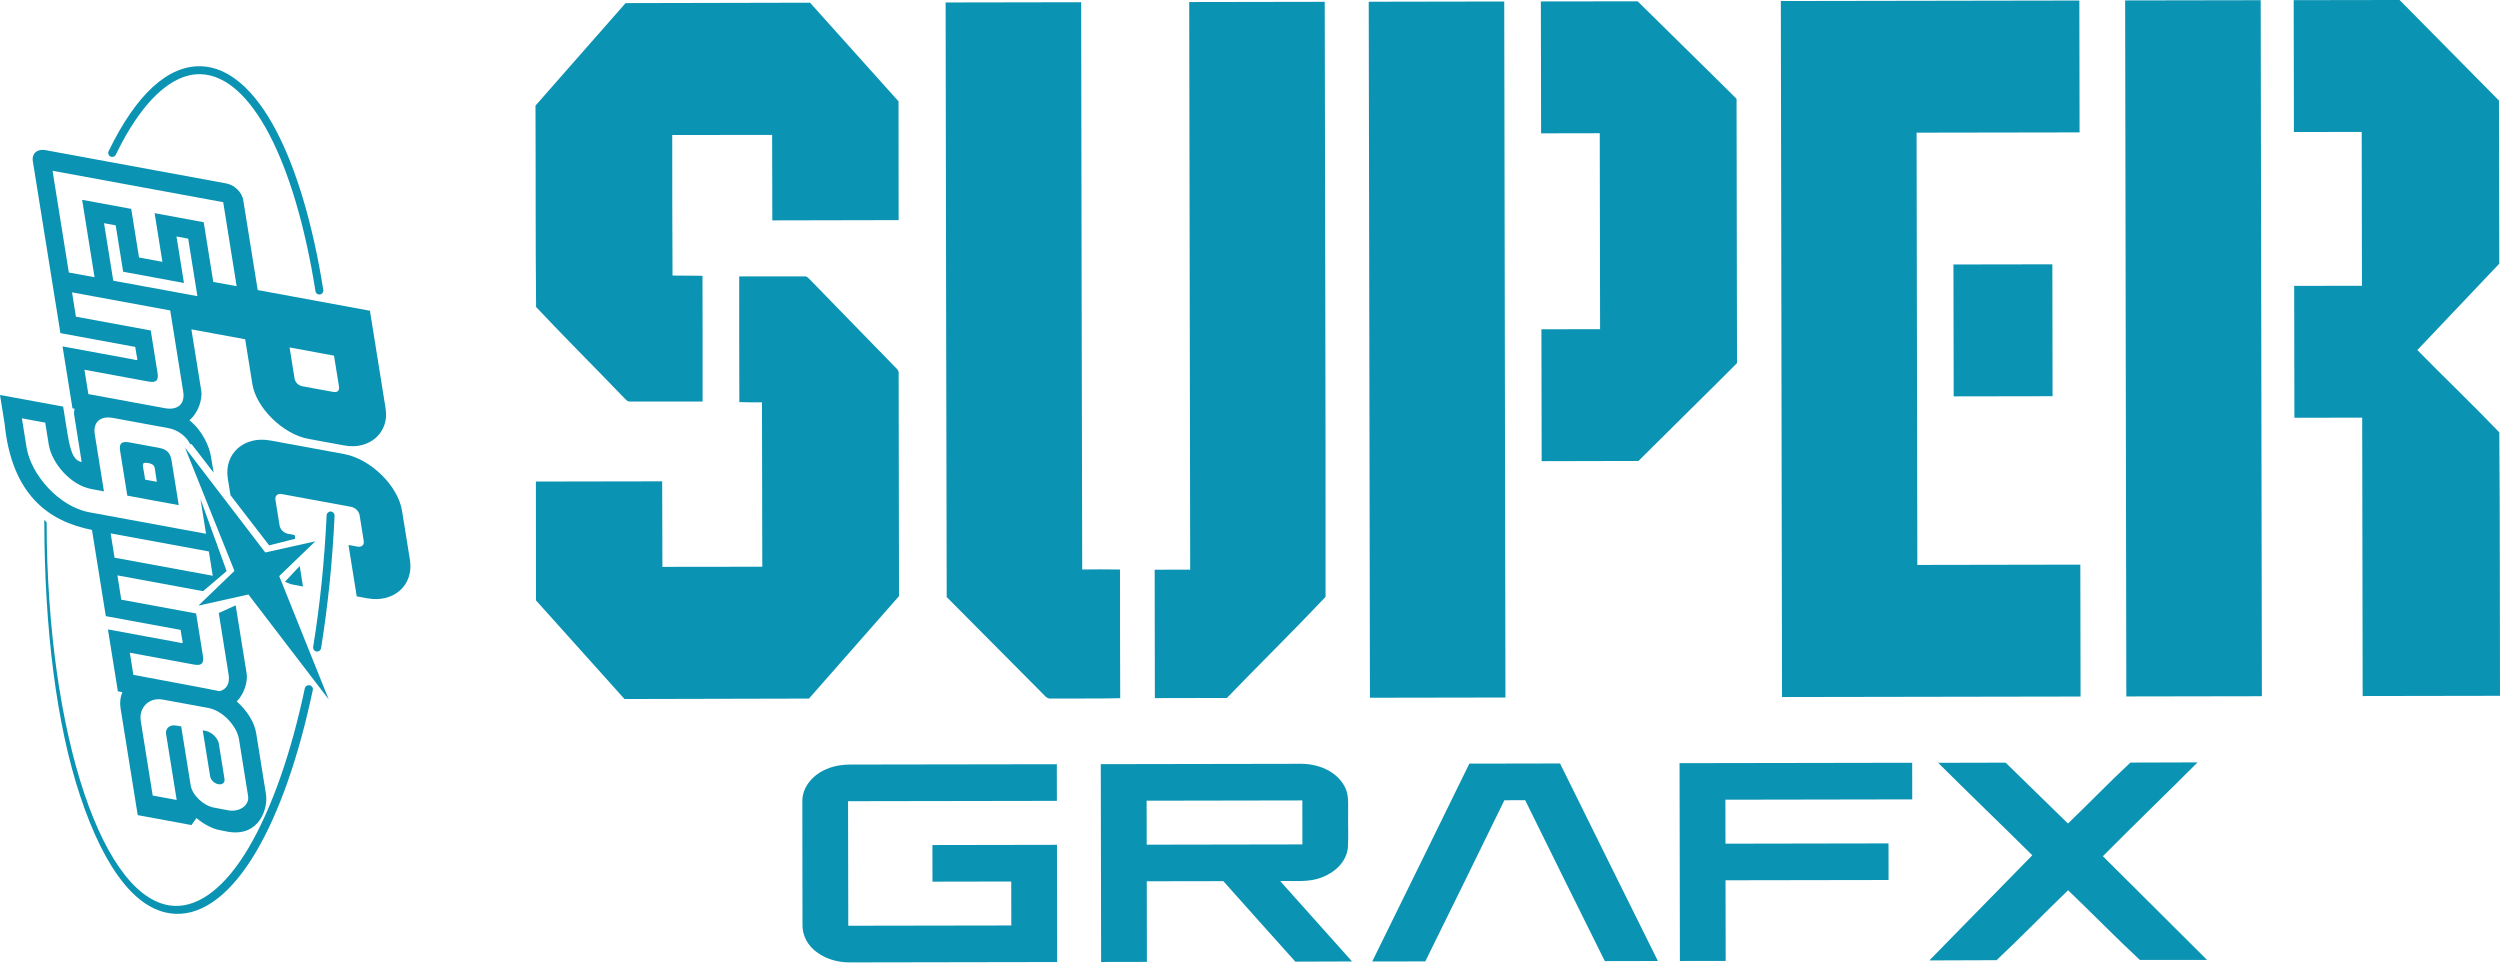
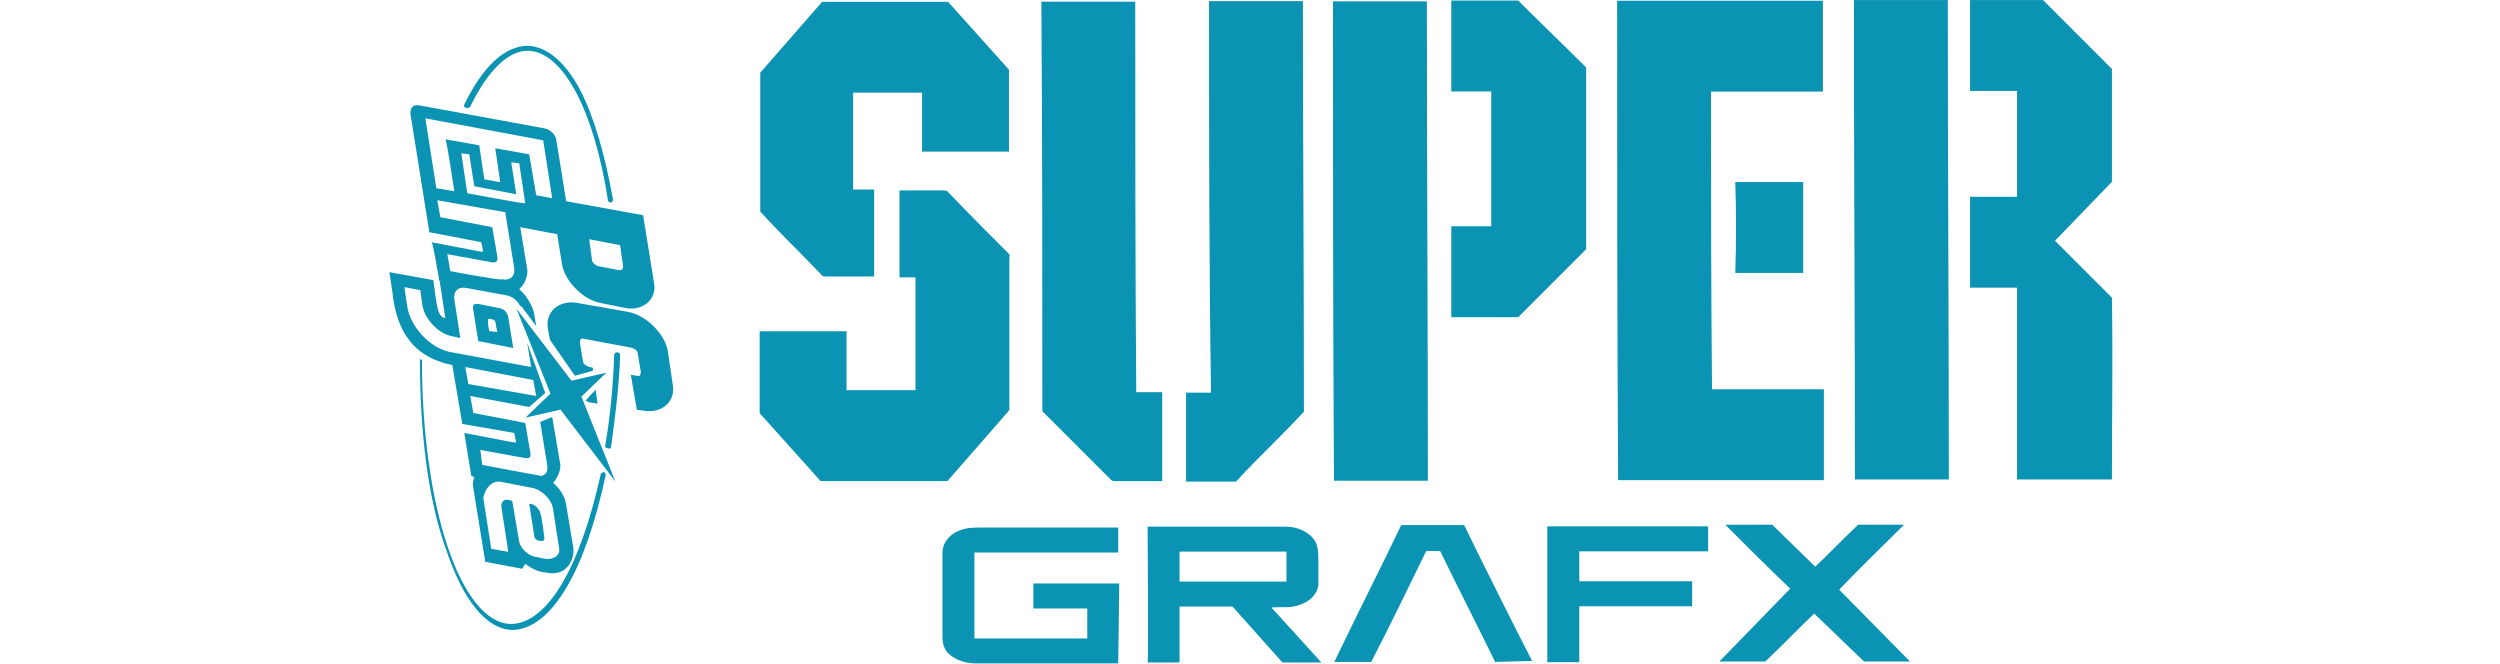
- <svg xmlns="http://www.w3.org/2000/svg" viewBox="0 0 172.51 66.41" height="66.41" width="172.51" xml:space="preserve" version="1.1" id="svg2">
-   <defs id="defs6">
-     <clipPath id="clipPath16" clipPathUnits="userSpaceOnUse">
-       <path id="path18" d="m 0,53.128 138.008,0 L 138.008,0 0,0 0,53.128 Z" />
-     </clipPath>
-   </defs>
-   <g transform="matrix(1.25,0,0,-1.25,0,66.40975)" id="g10">
-     <g id="g12">
-       <g clip-path="url(#clipPath16)" id="g14">
-         <g transform="translate(44.7168,52.9789)" id="g20">
-           <path id="path22" style="fill:#0a93b2;fill-opacity:1;fill-rule:nonzero;stroke:none" d="m 0,0 4.885,-5.447 c -0.005,-2.185 0.009,-4.371 0.006,-6.555 -2.324,-0.004 -4.65,-0.007 -6.974,-0.015 -0.003,1.575 -0.003,3.147 -0.009,4.719 -1.839,-0.001 -3.678,-0.008 -5.515,-0.007 0.001,-2.587 0.002,-5.17 0.016,-7.757 0.55,10e-4 1.101,-0.011 1.654,-0.013 0,-2.313 0.014,-4.628 0.006,-6.941 -1.34,0.009 -2.68,-0.007 -4.021,-0.002 -0.151,-0.007 -0.241,0.148 -0.344,0.236 -1.601,1.667 -3.245,3.3 -4.827,4.984 -0.036,3.704 -0.015,7.41 -0.033,11.117 l 4.973,5.658 L 0,0 Z" />
-         </g>
-         <g transform="translate(52.2605,20.1686)" id="g24">
-           <path id="path26" style="fill:#0a93b2;fill-opacity:1;fill-rule:nonzero;stroke:none" d="m 0,0 c -0.027,10.942 -0.039,21.883 -0.059,32.823 2.494,0.004 4.987,0.009 7.482,0.013 C 7.443,22.399 7.453,11.96 7.481,1.522 8.176,1.527 8.871,1.536 9.567,1.52 9.565,-0.849 9.571,-3.216 9.579,-5.583 8.307,-5.611 7.036,-5.595 5.764,-5.602 5.614,-5.626 5.499,-5.545 5.407,-5.44 L 0,0 Z" />
-         </g>
-         <g transform="translate(65.6484,53.0148)" id="g28">
-           <path id="path30" style="fill:#0a93b2;fill-opacity:1;fill-rule:nonzero;stroke:none" d="m 0,0 c 2.494,0.004 4.988,0.009 7.481,0.013 0.012,-10.949 0.055,-21.901 0.046,-32.849 -1.786,-1.889 -3.643,-3.713 -5.449,-5.581 -1.326,-0.007 -2.649,-0.006 -3.975,-0.008 -0.006,2.361 -0.012,4.723 -0.01,7.086 0.652,0.007 1.307,0.005 1.961,0.004 C 0.039,-20.89 0.018,-10.444 0,0" />
-         </g>
-         <g transform="translate(75.5585,53.0319)" id="g32">
-           <path id="path34" style="fill:#0a93b2;fill-opacity:1;fill-rule:nonzero;stroke:none" d="M 0,0 C 2.494,0.004 4.986,0.009 7.48,0.013 7.503,-12.796 7.525,-25.6 7.547,-38.409 5.052,-38.413 2.56,-38.418 0.066,-38.422 0.044,-25.613 0.022,-12.809 0,0" />
-         </g>
-         <g transform="translate(90.4033,53.0555)" id="g36">
-           <path id="path38" style="fill:#0a93b2;fill-opacity:1;fill-rule:nonzero;stroke:none" d="m 0,0 c 1.813,-1.801 3.652,-3.58 5.46,-5.383 l 0.025,-14.59 c -1.802,-1.81 -3.633,-3.594 -5.441,-5.401 -1.781,-0.007 -3.562,-0.008 -5.343,-0.012 -0.004,2.427 -0.009,4.853 -0.013,7.281 1.08,0.002 2.158,0.004 3.239,0.006 -0.007,3.605 -0.013,7.211 -0.019,10.817 -1.08,-0.002 -2.158,-0.004 -3.238,-0.006 -0.004,2.428 -0.009,4.854 -0.013,7.281 L 0,0 Z" />
-         </g>
-         <g transform="translate(98.3076,53.071)" id="g40">
-           <path id="path42" style="fill:#0a93b2;fill-opacity:1;fill-rule:nonzero;stroke:none" d="m 0,0 c 5.493,0.009 10.987,0.019 16.479,0.028 0.005,-2.426 0.009,-4.852 0.013,-7.28 -2.999,-0.005 -5.997,-0.01 -8.998,-0.015 0.014,-7.953 0.027,-15.909 0.041,-23.862 3.001,0.005 5.999,0.011 8.998,0.016 0.004,-2.428 0.008,-4.854 0.013,-7.281 C 11.053,-38.403 5.559,-38.412 0.066,-38.422 0.044,-25.613 0.022,-12.809 0,0" />
-         </g>
-         <g transform="translate(117.3143,53.1036)" id="g44">
-           <path id="path46" style="fill:#0a93b2;fill-opacity:1;fill-rule:nonzero;stroke:none" d="M 0,0 C 2.496,0.004 4.988,0.009 7.483,0.013 7.505,-12.796 7.527,-25.6 7.549,-38.409 5.054,-38.413 2.562,-38.418 0.066,-38.422 0.044,-25.613 0.022,-12.809 0,0" />
-         </g>
-         <g transform="translate(133.4452,33.8042)" id="g48">
-           <path id="path50" style="fill:#0a93b2;fill-opacity:1;fill-rule:nonzero;stroke:none" d="m 0,0 c 1.496,-1.525 3.047,-3.003 4.524,-4.544 0.041,-4.848 0.021,-9.696 0.039,-14.543 -2.528,-0.004 -5.056,-0.009 -7.582,-0.013 -0.009,5.122 -0.018,10.246 -0.026,15.368 -1.249,-0.002 -2.495,-0.004 -3.742,-0.006 -0.004,2.427 -0.008,4.853 -0.012,7.28 1.246,0.002 2.492,0.004 3.741,0.006 -0.005,2.831 -0.01,5.664 -0.014,8.494 -1.25,-0.003 -2.496,-0.005 -3.742,-0.007 -0.004,2.428 -0.008,4.854 -0.012,7.28 l 5.845,0.009 5.487,-5.552 C 4.516,10.771 4.514,7.769 4.523,4.768 L 0,0 Z" />
-         </g>
-         <g transform="translate(107.8365,38.5277)" id="g52">
-           <path id="path54" style="fill:#0a93b2;fill-opacity:1;fill-rule:nonzero;stroke:none" d="M 0,0 C 1.82,0.003 3.64,0.006 5.46,0.009 5.464,-2.418 5.468,-4.844 5.472,-7.272 3.652,-7.275 1.833,-7.278 0.013,-7.281 0.008,-4.853 0.004,-2.428 0,0" />
-         </g>
-         <g transform="translate(44.6569,14.5637)" id="g56">
-           <path id="path58" style="fill:#0a93b2;fill-opacity:1;fill-rule:nonzero;stroke:none" d="m 0,0 -10.183,-0.024 -4.886,5.445 c 0.004,2.188 -0.009,4.372 -0.005,6.56 2.324,0.002 4.649,0.005 6.972,0.012 0.007,-1.574 0.006,-3.148 0.012,-4.721 1.837,0.002 3.676,0.01 5.514,0.007 l -0.018,9.074 c -0.416,-0.001 -0.834,0 -1.249,0.014 -0.003,2.313 -0.014,4.625 -0.007,6.94 1.205,-0.008 2.411,0.007 3.615,-10e-4 0.129,0.016 0.208,-0.111 0.296,-0.182 C 1.653,21.481 3.252,19.847 4.846,18.208 4.933,18.127 4.967,18.027 4.951,17.907 4.958,13.823 4.963,9.739 4.972,5.657 L 0,0 Z" />
-         </g>
-         <g transform="translate(58.3586,0.0198)" id="g60">
-           <path id="path62" style="fill:#0a93b2;fill-opacity:1;fill-rule:nonzero;stroke:none" d="m 0,0 c -3.809,-0.007 -7.617,-0.013 -11.428,-0.02 -0.749,-0.008 -1.523,0.231 -2.069,0.758 -0.366,0.349 -0.58,0.847 -0.561,1.354 -0.002,2.264 -0.012,4.526 -0.008,6.789 -0.006,0.817 0.628,1.492 1.355,1.779 0.524,0.233 1.107,0.253 1.671,0.243 3.674,0.003 7.348,0.013 11.021,0.017 0.001,-0.672 0.003,-1.348 0.004,-2.022 C -3.858,8.892 -7.7,8.885 -11.543,8.879 c 0.004,-2.291 0.008,-4.584 0.012,-6.875 3.001,0.005 6,0.01 9,0.015 -10e-4,0.809 -0.003,1.617 -0.004,2.427 -1.449,-0.003 -2.9,-0.005 -4.348,-0.008 -0.001,0.675 -0.002,1.348 -0.003,2.021 2.291,0.004 4.583,0.008 6.875,0.012 L 0,0 Z" />
-         </g>
-         <g transform="translate(63.2974,8.9267)" id="g64">
-           <path id="path66" style="fill:#0a93b2;fill-opacity:1;fill-rule:nonzero;stroke:none" d="m 0,0 c 0.001,-0.808 0.003,-1.619 0.004,-2.428 2.864,0.005 5.73,0.01 8.595,0.015 C 8.598,-1.604 8.596,-0.793 8.595,0.015 5.729,0.01 2.864,0.005 0,0 M -2.531,2.017 C 1.144,2.023 4.821,2.03 8.496,2.036 9.423,2.048 10.442,1.663 10.912,0.818 11.182,0.363 11.115,-0.183 11.123,-0.69 11.113,-1.326 11.149,-1.964 11.11,-2.6 11.031,-3.37 10.395,-3.956 9.704,-4.22 8.963,-4.525 8.15,-4.412 7.372,-4.436 L 11.339,-8.874 8.21,-8.885 c -1.327,1.48 -2.654,2.957 -3.974,4.444 l -4.228,-0.007 0.007,-4.45 -2.527,-0.005 -0.019,10.92 z" />
-         </g>
-         <g transform="translate(88.5909,0.0718)" id="g68">
-           <path id="path70" style="fill:#0a93b2;fill-opacity:1;fill-rule:nonzero;stroke:none" d="M 0,0 C -1.466,2.961 -2.942,5.916 -4.396,8.882 L -5.544,8.88 C -6.987,5.909 -8.454,2.949 -9.91,-0.017 l -2.93,-0.004 c 1.787,3.643 3.584,7.277 5.362,10.922 l 5.006,0.009 C -0.68,7.27 1.131,3.643 2.93,0.006 L 0,0 Z" />
-         </g>
-         <g transform="translate(92.7168,10.9988)" id="g72">
-           <path id="path74" style="fill:#0a93b2;fill-opacity:1;fill-rule:nonzero;stroke:none" d="m 0,0 c 4.281,0.007 8.561,0.015 12.842,0.022 10e-4,-0.675 0.002,-1.348 0.003,-2.021 -3.437,-0.006 -6.877,-0.012 -10.314,-0.018 10e-4,-0.808 0.003,-1.619 0.004,-2.428 3.001,0.005 6,0.01 9,0.016 10e-4,-0.673 0.002,-1.346 0.003,-2.021 -3,-0.005 -5.999,-0.01 -9,-0.015 C 2.541,-7.949 2.544,-9.43 2.546,-10.916 1.704,-10.917 0.862,-10.918 0.019,-10.92 0.013,-7.279 0.006,-3.641 0,0" />
-         </g>
-         <g transform="translate(121.837,0.1357)" id="g76">
-           <path id="path78" style="fill:#0a93b2;fill-opacity:1;fill-rule:nonzero;stroke:none" d="m 0,0 -3.711,0.001 c -1.346,1.253 -2.633,2.575 -3.962,3.848 -1.324,-1.278 -2.606,-2.604 -3.948,-3.862 l -3.709,-0.013 5.682,5.804 c -1.724,1.708 -3.475,3.391 -5.196,5.104 l 3.724,0.009 3.441,-3.36 c 1.16,1.109 2.271,2.272 3.446,3.364 l 3.706,0.011 C -2.254,9.167 -4.028,7.47 -5.752,5.727 L 0,0 Z" />
-         </g>
-         <g transform="translate(5.9731,44.6838)" id="g80">
-           <path id="path82" style="fill:#0a93b2;fill-opacity:1;fill-rule:nonzero;stroke:none" d="M 0,0 C 0,0.032 0.008,0.066 0.023,0.096 1.538,3.233 3.31,4.855 5.144,4.786 6.653,4.729 8.082,3.498 9.273,1.23 c 1.131,-2.156 2.031,-5.195 2.601,-8.792 0.02,-0.118 -0.063,-0.231 -0.183,-0.25 -0.119,-0.02 -0.232,0.062 -0.249,0.182 C 10.284,-0.345 7.864,4.244 5.127,4.347 3.506,4.407 1.831,2.831 0.42,-0.095 0.366,-0.204 0.235,-0.249 0.125,-0.197 0.047,-0.159 0,-0.081 0,0" />
-         </g>
-         <g transform="translate(17.2877,17.378)" id="g84">
-           <path id="path86" style="fill:#0a93b2;fill-opacity:1;fill-rule:nonzero;stroke:none" d="M 0,0 C 0,0.014 0,0.024 0,0.037 0.377,2.353 0.627,4.799 0.743,7.302 0.747,7.424 0.85,7.517 0.972,7.513 1.094,7.507 1.186,7.401 1.182,7.282 1.066,4.762 0.814,2.299 0.436,-0.033 0.416,-0.154 0.303,-0.235 0.182,-0.216 0.076,-0.198 0,-0.104 0,0" />
-         </g>
-         <g transform="translate(2.4467,24.2714)" id="g88">
-           <path id="path90" style="fill:#0a93b2;fill-opacity:1;fill-rule:nonzero;stroke:none" d="m 0,0 c 0,0.062 0,0.122 0,0.185 -0.001,0.12 -0.001,0.218 -0.001,0.218 0,0 0,-0.099 0.001,-0.219 L 0,0.183 C 0,0.122 0.128,0.061 0.128,0 c 0.02,-11.761 3.157,-21.036 7.086,-21.152 1.376,-0.039 2.802,1.068 4.06,3.202 1.257,2.127 2.339,5.173 3.106,8.808 0.024,0.12 0.148,0.195 0.267,0.17 0.118,-0.024 0.198,-0.141 0.174,-0.259 -0.774,-3.683 -1.858,-6.776 -3.136,-8.942 -1.348,-2.282 -2.875,-3.464 -4.419,-3.417 -2.09,0.061 -3.908,2.365 -5.282,6.489 C 0.655,-11.114 0.01,-5.758 0,0" />
-         </g>
-         <g transform="translate(13.7124,20.3103)" id="g92">
-           <path id="path94" style="fill:#0a93b2;fill-opacity:1;fill-rule:nonzero;stroke:none" d="M 0,0 4.433,-5.792 1.701,1.015 3.691,2.934 0.931,2.32 -3.502,8.112 -0.77,1.303 -2.761,-0.614 0,0 Z" />
-         </g>
-         <g transform="translate(15.9858,33.9481)" id="g96">
-           <path id="path98" style="fill:#0a93b2;fill-opacity:1;fill-rule:nonzero;stroke:none" d="M 0,0 2.452,-0.453 2.728,-2.16 C 2.764,-2.385 2.637,-2.5 2.4,-2.454 L 0.72,-2.146 C 0.484,-2.103 0.312,-1.932 0.274,-1.711 L 0,0 Z m -6.989,-19.442 2.508,-0.46 c 0.792,-0.147 1.571,-0.999 1.688,-1.724 l 0.503,-3.14 c 0.085,-0.527 -0.506,-0.897 -1.084,-0.789 l -0.806,0.153 c -0.579,0.107 -1.196,0.696 -1.279,1.224 l -0.525,3.26 -0.293,0.046 c -0.332,0.062 -0.591,-0.16 -0.541,-0.465 l 0.586,-3.644 -1.325,0.244 -0.657,4.11 c -0.117,0.725 0.43,1.331 1.225,1.185 m 2.538,8.149 0.209,-1.311 -5.42,0.997 -0.215,1.342 5.42,-0.997 0.006,-0.031 z m -6.658,8.718 -0.215,1.344 3.521,-0.649 c 0.439,-0.082 0.582,0.053 0.513,0.477 l -0.374,2.34 -4.13,0.76 -0.215,1.343 5.419,-0.998 0.006,-0.032 0.713,-4.454 c 0.11,-0.673 -0.298,-1.04 -1.011,-0.91 l -4.227,0.779 z m 0.343,6.451 -1.42,0.261 -0.899,5.615 9.421,-1.733 0.742,-4.638 -1.291,0.236 -0.527,3.295 -2.711,0.5 0.431,-2.686 -1.291,0.238 -0.431,2.685 -2.71,0.5 0.686,-4.273 z m 1.032,-0.191 -0.509,3.174 0.644,-0.119 0.412,-2.561 3.356,-0.62 -0.412,2.564 0.647,-0.118 0.507,-3.174 -4.645,0.854 z m -2.251,-7.047 0.114,-0.02 c -0.008,-0.088 -0.041,-0.204 -0.025,-0.306 l 0.418,-2.638 c -0.527,0.096 -0.659,0.792 -0.829,1.853 l -0.193,1.208 -3.486,0.641 0.255,-1.588 c 0.391,-3.905 2.413,-5.39 4.823,-5.862 l 0.763,-4.759 4.129,-0.76 0.063,-0.388 c 0.067,-0.424 0.145,-0.362 -0.296,-0.281 l -3.779,0.696 0.549,-3.417 0.25,-0.046 c -0.113,-0.259 -0.153,-0.559 -0.103,-0.88 l 0.949,-5.909 2.968,-0.547 0.273,0.385 c 0.393,-0.332 0.873,-0.591 1.278,-0.664 l 0.469,-0.093 c 1.748,-0.292 2.212,1.322 2.094,2.059 l -0.544,3.393 c -0.098,0.6 -0.517,1.26 -1.072,1.742 0.44,0.446 0.611,1.132 0.548,1.531 l -0.607,3.775 -0.933,-0.424 0.544,-3.404 c 0.079,-0.491 -0.117,-0.819 -0.505,-0.911 -0.102,0.036 -4.753,0.902 -4.753,0.902 l -0.196,1.221 3.521,-0.649 c 0.44,-0.082 0.582,0.05 0.514,0.476 l -0.376,2.34 -4.131,0.761 -0.213,1.342 4.728,-0.872 1.301,1.108 -1.444,3.978 0.302,-1.887 0.004,-0.03 -6.452,1.188 c -1.641,0.303 -3.21,2.048 -3.459,3.6 l -0.253,1.585 1.288,-0.238 0.194,-1.207 c 0.173,-1.062 1.236,-2.254 2.347,-2.457 l 0.7,-0.131 -0.505,3.144 c -0.109,0.675 0.3,1.042 1.013,0.909 l 3.035,-0.558 c 0.538,-0.099 0.987,-0.435 1.219,-0.885 l 0.081,-0.006 1.216,-1.575 -0.158,0.921 c -0.077,0.488 -0.447,1.398 -1.183,1.975 0.519,0.437 0.724,1.201 0.654,1.632 L -5.42,0.997 -2.451,0.451 -2.055,-2.02 c 0.211,-1.317 1.694,-2.769 3.085,-3.026 l 1.999,-0.367 c 1.392,-0.257 2.484,0.722 2.273,2.037 L 4.436,2.026 -1.76,3.167 -2.559,8.139 c -0.067,0.422 -0.482,0.829 -0.927,0.913 l -10.003,1.842 c -0.445,0.08 -0.752,-0.194 -0.684,-0.615 l 1.522,-9.489 4.131,-0.761 0.062,-0.387 c 0.068,-0.426 0.145,-0.362 -0.297,-0.28 l -3.778,0.695 0.548,-3.419 z m 7.347,-17.805 -0.156,0.03 0.409,-2.541 c 0.031,-0.201 0.235,-0.394 0.454,-0.434 0.219,-0.041 0.371,0.088 0.338,0.29 l -0.104,0.653 -0.167,1.039 -0.042,0.263 c -0.05,0.304 -0.397,0.64 -0.732,0.7 m -2.579,15.626 -1.62,0.298 c -0.441,0.081 -0.585,-0.053 -0.516,-0.479 l 0.395,-2.46 2.839,-0.523 -0.396,2.461 c -0.067,0.426 -0.261,0.621 -0.702,0.703 m -0.589,-0.84 c 0.409,-0.081 0.351,-0.234 0.417,-0.649 l 0.062,-0.387 -0.647,0.12 -0.061,0.386 c -0.066,0.416 -0.177,0.598 0.229,0.53" />
-         </g>
-         <g transform="translate(14.8581,23.0213)" id="g100">
-           <path id="path102" style="fill:#0a93b2;fill-opacity:1;fill-rule:nonzero;stroke:none" d="M 0,0 1.437,0.364 1.412,0.569 1.058,0.634 C 0.812,0.678 0.611,0.877 0.574,1.107 L 0.348,2.511 c -0.036,0.233 0.11,0.366 0.356,0.32 L 4.513,2.13 C 4.756,2.086 4.957,1.888 4.995,1.656 L 5.22,0.252 C 5.259,0.021 5.11,-0.111 4.865,-0.067 L 4.38,0.023 4.835,-2.816 5.416,-2.921 c 1.464,-0.27 2.576,0.728 2.356,2.113 L 7.336,1.908 C 7.113,3.292 5.603,4.772 4.139,5.041 L 0.074,5.789 C -1.393,6.06 -2.502,5.062 -2.282,3.677 L -2.134,2.77 0,0 Z" />
-         </g>
-         <g transform="translate(15.7287,21.0101)" id="g104">
-           <path id="path106" style="fill:#0a93b2;fill-opacity:1;fill-rule:nonzero;stroke:none" d="M 0,0 C 0.199,-0.073 0.276,-0.124 0.481,-0.162 L 0.997,-0.258 0.816,0.873 0,0 Z" />
-         </g>
-       </g>
+ <svg xmlns="http://www.w3.org/2000/svg" version="1.1" baseProfile="tiny" id="svg2" x="0px" y="0px" viewBox="-101.7 363.6 250.3 66.4" xml:space="preserve">
+   <rect x="-362.7" y="727.2" fill="none" width="172.5" height="66.4" />
+   <g id="g14">
+     <g id="g20" transform="translate(44.7168,52.9789)">
+       <path id="path22" fill="#0A93B2" d="M-51.5,310.8l6.1,6.8c0,2.7,0,5.5,0,8.2c-2.9,0-5.8,0-8.7,0c0-2,0-3.9,0-5.9    c-2.3,0-4.6,0-6.9,0c0,3.2,0,6.5,0,9.7c0.7,0,1.4,0,2.1,0c0,2.9,0,5.8,0,8.7c-1.7,0-3.3,0-5,0c-0.2,0-0.3-0.2-0.4-0.3    c-2-2.1-4.1-4.1-6-6.2c0-4.6,0-9.3,0-13.9l6.2-7.1L-51.5,310.8z" />
+     </g>
+     <g id="g24" transform="translate(52.2605,20.1686)">
+       <path id="path26" fill="#0A93B2" d="M-49.6,384.6c0-13.7,0-27.4-0.1-41c3.1,0,6.2,0,9.4,0c0,13,0,26.1,0.1,39.1c0.9,0,1.7,0,2.6,0    c0,3,0,5.9,0,8.9c-1.6,0-3.2,0-4.8,0c-0.2,0-0.3-0.1-0.4-0.2L-49.6,384.6z" />
+     </g>
+     <g id="g28" transform="translate(65.6484,53.0148)">
+       <path id="path30" fill="#0A93B2" d="M-46.3,310.7c3.1,0,6.2,0,9.4,0c0,13.7,0.1,27.4,0.1,41.1c-2.2,2.4-4.6,4.6-6.8,7    c-1.7,0-3.3,0-5,0c0-3,0-5.9,0-8.9c0.8,0,1.6,0,2.5,0C-46.3,336.8-46.3,323.8-46.3,310.7" />
+     </g>
+     <g id="g32" transform="translate(75.5585,53.0319)">
+       <path id="path34" fill="#0A93B2" d="M-43.8,310.7c3.1,0,6.2,0,9.4,0c0,16,0.1,32,0.1,48c-3.1,0-6.2,0-9.4,0    C-43.8,342.7-43.8,326.7-43.8,310.7" />
+     </g>
+     <g id="g36" transform="translate(90.4033,53.0555)">
+       <path id="path38" fill="#0A93B2" d="M-40.1,310.6c2.3,2.3,4.6,4.5,6.8,6.7v18.2c-2.3,2.3-4.5,4.5-6.8,6.8c-2.2,0-4.5,0-6.7,0    c0-3,0-6.1,0-9.1c1.4,0,2.7,0,4,0c0-4.5,0-9,0-13.5c-1.4,0-2.7,0-4,0c0-3,0-6.1,0-9.1H-40.1z" />
+     </g>
+     <g id="g40" transform="translate(98.3076,53.071)">
+       <path id="path42" fill="#0A93B2" d="M-38.1,310.6c6.9,0,13.7,0,20.6,0c0,3,0,6.1,0,9.1c-3.7,0-7.5,0-11.2,0c0,9.9,0,19.9,0.1,29.8    c3.8,0,7.5,0,11.2,0c0,3,0,6.1,0,9.1c-6.9,0-13.7,0-20.6,0C-38.1,342.6-38.1,326.6-38.1,310.6" />
+     </g>
+     <g id="g44" transform="translate(117.3143,53.1036)">
+       <path id="path46" fill="#0A93B2" d="M-33.4,310.5c3.1,0,6.2,0,9.4,0c0,16,0.1,32,0.1,48c-3.1,0-6.2,0-9.4,0    C-33.3,342.5-33.4,326.5-33.4,310.5" />
+     </g>
+     <g id="g48" transform="translate(133.4452,33.8042)">
+       <path id="path50" fill="#0A93B2" d="M-29.4,353.9c1.9,1.9,3.8,3.8,5.7,5.7c0.1,6.1,0,12.1,0,18.2c-3.2,0-6.3,0-9.5,0    c0-6.4,0-12.8,0-19.2c-1.6,0-3.1,0-4.7,0c0-3,0-6.1,0-9.1c1.6,0,3.1,0,4.7,0c0-3.5,0-7.1,0-10.6c-1.6,0-3.1,0-4.7,0    c0-3,0-6.1,0-9.1h7.3l6.9,6.9c0,3.8,0,7.5,0,11.3L-29.4,353.9z" />
+     </g>
+     <g id="g52" transform="translate(107.8365,38.5277)">
+       <path id="path54" fill="#0A93B2" d="M-35.8,343.3c2.3,0,4.6,0,6.8,0c0,3,0,6.1,0,9.1c-2.3,0-4.5,0-6.8,0    C-35.7,349.4-35.7,346.3-35.8,343.3" />
+     </g>
+     <g id="g56" transform="translate(44.6569,14.5637)">
+       <path id="path58" fill="#0A93B2" d="M-51.5,397.2h-12.7l-6.1-6.8c0-2.7,0-5.5,0-8.2c2.9,0,5.8,0,8.7,0c0,2,0,3.9,0,5.9    c2.3,0,4.6,0,6.9,0v-11.3c-0.5,0-1,0-1.6,0c0-2.9,0-5.8,0-8.7c1.5,0,3,0,4.5,0c0.2,0,0.3,0.1,0.4,0.2c2,2.1,4,4.1,6,6.1    c0.1,0.1,0.2,0.2,0.1,0.4c0,5.1,0,10.2,0,15.3L-51.5,397.2z" />
+     </g>
+     <g id="g60" transform="translate(58.3586,0.0198)">
+       <path id="path62" fill="#0A93B2" d="M-48.1,430c-4.8,0-9.5,0-14.3,0c-0.9,0-1.9-0.3-2.6-0.9c-0.5-0.4-0.7-1.1-0.7-1.7    c0-2.8,0-5.7,0-8.5c0-1,0.8-1.9,1.7-2.2c0.7-0.3,1.4-0.3,2.1-0.3c4.6,0,9.2,0,13.8,0c0,0.8,0,1.7,0,2.5c-4.8,0-9.6,0-14.4,0    c0,2.9,0,5.7,0,8.6c3.8,0,7.5,0,11.3,0c0-1,0-2,0-3c-1.8,0-3.6,0-5.4,0c0-0.8,0-1.7,0-2.5c2.9,0,5.7,0,8.6,0L-48.1,430z" />
+     </g>
+     <g id="g64" transform="translate(63.2974,8.9267)">
+       <path id="path66" fill="#0A93B2" d="M-46.9,409.9c0,1,0,2,0,3c3.6,0,7.2,0,10.7,0c0-1,0-2,0-3C-39.7,409.9-43.3,409.9-46.9,409.9     M-50.1,407.4c4.6,0,9.2,0,13.8,0c1.2,0,2.4,0.5,3,1.5c0.3,0.6,0.3,1.3,0.3,1.9c0,0.8,0,1.6,0,2.4c-0.1,1-0.9,1.7-1.8,2    c-0.9,0.4-1.9,0.2-2.9,0.3l5,5.5h-3.9c-1.7-1.9-3.3-3.7-5-5.6h-5.3v5.6h-3.2C-50,421-50.1,407.4-50.1,407.4z" />
+     </g>
+     <g id="g68" transform="translate(88.5909,0.0718)">
+       <path id="path70" fill="#0A93B2" d="M-40.6,429.8c-1.8-3.7-3.7-7.4-5.5-11.1h-1.4c-1.8,3.7-3.6,7.4-5.5,11.1h-3.7    c2.2-4.6,4.5-9.1,6.7-13.7h6.3c2.2,4.5,4.5,9.1,6.8,13.6L-40.6,429.8z" />
+     </g>
+     <g id="g72" transform="translate(92.7168,10.9988)">
+       <path id="path74" fill="#0A93B2" d="M-39.5,405.3c5.4,0,10.7,0,16.1,0c0,0.8,0,1.7,0,2.5c-4.3,0-8.6,0-12.9,0c0,1,0,2,0,3    c3.8,0,7.5,0,11.3,0c0,0.8,0,1.7,0,2.5c-3.8,0-7.5,0-11.3,0c0,1.9,0,3.7,0,5.6c-1.1,0-2.1,0-3.2,0    C-39.5,414.4-39.5,409.8-39.5,405.3" />
+     </g>
+     <g id="g76" transform="translate(121.837,0.1357)">
+       <path id="path78" fill="#0A93B2" d="M-32.3,429.7h-4.6c-1.7-1.6-3.3-3.2-5-4.8c-1.7,1.6-3.3,3.3-4.9,4.8h-4.6l7.1-7.3    c-2.2-2.1-4.3-4.2-6.5-6.4h4.7l4.3,4.2c1.5-1.4,2.8-2.8,4.3-4.2h4.6c-2.2,2.2-4.4,4.3-6.5,6.5L-32.3,429.7z" />
+     </g>
+     <g id="g80" transform="translate(5.9731,44.6838)">
+       <path id="path82" fill="#0A93B2" d="M-61.2,329.5v-0.1c1.9-3.9,4.1-5.9,6.4-5.9c1.9,0.1,3.7,1.6,5.2,4.4c1.4,2.7,2.5,6.5,3.3,11    c0,0.1-0.1,0.3-0.2,0.3c-0.1,0-0.3-0.1-0.3-0.2c-1.4-9.1-4.5-14.8-7.9-15c-2-0.1-4.1,1.9-5.9,5.6c-0.1,0.1-0.2,0.2-0.4,0.1    C-61.2,329.7-61.2,329.6-61.2,329.5" />
+     </g>
+     <g id="g84" transform="translate(17.2877,17.378)">
+       <path id="path86" fill="#0A93B2" d="M-58.4,390.9L-58.4,390.9c0.5-2.9,0.8-6,0.9-9.1c0-0.2,0.1-0.3,0.3-0.3s0.3,0.1,0.3,0.3    c-0.1,3.1-0.5,6.2-0.9,9.1c0,0.2-0.2,0.3-0.3,0.2C-58.3,391.1-58.4,391-58.4,390.9" />
+     </g>
+     <g id="g88" transform="translate(2.4467,24.2714)">
+       <path id="path90" fill="#0A93B2" d="M-62.1,375.4c0-0.1,0-0.2,0-0.2c0-0.1,0-0.3,0-0.3s0,0.1,0,0.3l0,0c0,0.1,0.2,0.2,0.2,0.2    c0,14.7,3.9,26.3,8.9,26.4c1.7,0,3.5-1.3,5.1-4s2.9-6.5,3.9-11c0-0.1,0.2-0.2,0.3-0.2s0.2,0.2,0.2,0.3c-1,4.6-2.3,8.5-3.9,11.2    c-1.7,2.9-3.6,4.3-5.5,4.3c-2.6-0.1-4.9-3-6.6-8.1C-61.3,389.3-62.1,382.6-62.1,375.4" />
+     </g>
+     <g id="g92" transform="translate(13.7124,20.3103)">
+       <path id="path94" fill="#0A93B2" d="M-59.3,384.3l5.5,7.2l-3.4-8.5l2.5-2.4l-3.5,0.8l-5.5-7.2l3.4,8.5l-2.5,2.4L-59.3,384.3z" />
+     </g>
+     <g id="g96" transform="translate(15.9858,33.9481)">
+       <path id="path98" fill="#0A93B2" d="M-58.7,353.6l3.1,0.6l0.3,2.1c0,0.3-0.1,0.4-0.4,0.4l-2.1-0.4c-0.3-0.1-0.5-0.3-0.6-0.5    L-58.7,353.6z M-67.5,377.9l3.1,0.6c1,0.2,2,1.2,2.1,2.2l0.6,3.9c0.1,0.7-0.6,1.1-1.4,1l-1-0.2c-0.7-0.1-1.5-0.9-1.6-1.5l-0.7-4.1    l-0.4-0.1c-0.4-0.1-0.7,0.2-0.7,0.6l0.7,4.6l-1.7-0.3l-0.8-5.1C-69.1,378.5-68.4,377.7-67.5,377.9 M-64.3,367.7l0.3,1.6l-6.8-1.2    l-0.3-1.7L-64.3,367.7L-64.3,367.7z M-72.6,356.8l-0.3-1.7l4.4,0.8c0.5,0.1,0.7-0.1,0.6-0.6l-0.5-2.9l-5.2-1l-0.3-1.7l6.8,1.2l0,0    l0.9,5.6c0.1,0.8-0.4,1.3-1.3,1.1C-67.3,357.8-72.6,356.8-72.6,356.8z M-72.2,348.8l-1.8-0.3l-1.1-7l11.8,2.2l0.9,5.8l-1.6-0.3    l-0.7-4.1l-3.4-0.6l0.5,3.4l-1.6-0.3l-0.5-3.4l-3.4-0.6C-73,343.4-72.2,348.8-72.2,348.8z M-70.9,349l-0.6-4l0.8,0.1l0.5,3.2    l4.2,0.8l-0.5-3.2l0.8,0.1l0.6,4C-65.1,350.1-70.9,349-70.9,349z M-73.7,357.8h0.1c0,0.1-0.1,0.3,0,0.4l0.5,3.3    c-0.7-0.1-0.8-1-1-2.3l-0.2-1.5l-4.4-0.8l0.3,2c0.5,4.9,3,6.7,6,7.3l1,5.9l5.2,0.9l0.1,0.5c0.1,0.5,0.2,0.5-0.4,0.4l-4.7-0.9    l0.7,4.3l0.3,0.1c-0.1,0.3-0.2,0.7-0.1,1.1l1.2,7.4l3.7,0.7l0.3-0.5c0.5,0.4,1.1,0.7,1.6,0.8l0.6,0.1c2.2,0.4,2.8-1.7,2.6-2.6    l-0.7-4.2c-0.1-0.8-0.6-1.6-1.3-2.2c0.5-0.6,0.8-1.4,0.7-1.9l-0.8-4.7l-1.2,0.5l0.7,4.3c0.1,0.6-0.1,1-0.6,1.1    c-0.1,0-5.9-1.1-5.9-1.1l-0.2-1.5l4.4,0.8c0.6,0.1,0.7-0.1,0.6-0.6l-0.5-2.9l-5.2-1l-0.3-1.7l5.9,1.1l1.6-1.4l-1.8-5l0.4,2.4l0,0    l-8.1-1.5c-2.1-0.4-4-2.6-4.3-4.5l-0.3-2l1.6,0.3l0.2,1.5c0.2,1.3,1.5,2.8,2.9,3.1l0.9,0.2l-0.6-3.9c-0.1-0.8,0.4-1.3,1.3-1.1    l3.8,0.7c0.7,0.1,1.2,0.5,1.5,1.1h0.1l1.5,2l-0.2-1.2c-0.1-0.6-0.6-1.7-1.5-2.5c0.6-0.5,0.9-1.5,0.8-2l-0.7-4.2l3.7,0.7l0.5,3.1    c0.3,1.6,2.1,3.5,3.9,3.8l2.5,0.5c1.7,0.3,3.1-0.9,2.8-2.5l-1.1-6.8l-7.7-1.4l-1-6.2c-0.1-0.5-0.6-1-1.2-1.1l-12.5-2.3    c-0.6-0.1-0.9,0.2-0.9,0.8l1.9,11.9l5.2,1l0.1,0.5c0.1,0.5,0.2,0.5-0.4,0.4l-4.7-0.9C-74.4,353.5-73.7,357.8-73.7,357.8z     M-64.5,380.1h-0.2l0.5,3.2c0,0.3,0.3,0.5,0.6,0.5c0.3,0.1,0.5-0.1,0.4-0.4l-0.1-0.8l-0.2-1.3l-0.1-0.3    C-63.7,380.6-64.1,380.2-64.5,380.1 M-67.7,360.5l-2-0.4c-0.6-0.1-0.7,0.1-0.6,0.6l0.5,3.1l3.5,0.7l-0.5-3.1    C-66.9,360.9-67.2,360.6-67.7,360.5 M-68.5,361.6c0.5,0.1,0.4,0.3,0.5,0.8l0.1,0.5l-0.8-0.1l-0.1-0.5    C-68.8,361.7-69,361.5-68.5,361.6" />
+     </g>
+     <g id="g100" transform="translate(14.8581,23.0213)">
+       <path id="path102" fill="#0A93B2" d="M-59,378.2l1.8-0.5v-0.3l-0.4-0.1c-0.3-0.1-0.6-0.3-0.6-0.6l-0.3-1.8c0-0.3,0.1-0.5,0.4-0.4    l4.8,0.9c0.3,0.1,0.6,0.3,0.6,0.6l0.3,1.8c0,0.3-0.1,0.5-0.4,0.4l-0.6-0.1l0.6,3.5l0.7,0.1c1.8,0.3,3.2-0.9,2.9-2.6l-0.5-3.4    c-0.3-1.7-2.2-3.6-4-3.9l-5.1-0.9c-1.8-0.3-3.2,0.9-2.9,2.6l0.2,1.1L-59,378.2z" />
+     </g>
+     <g id="g104" transform="translate(15.7287,21.0101)">
+       <path id="path106" fill="#0A93B2" d="M-58.8,382.7c0.2,0.1,0.3,0.2,0.6,0.2l0.6,0.1l-0.2-1.4L-58.8,382.7z" />
    </g>
  </g>
</svg>
